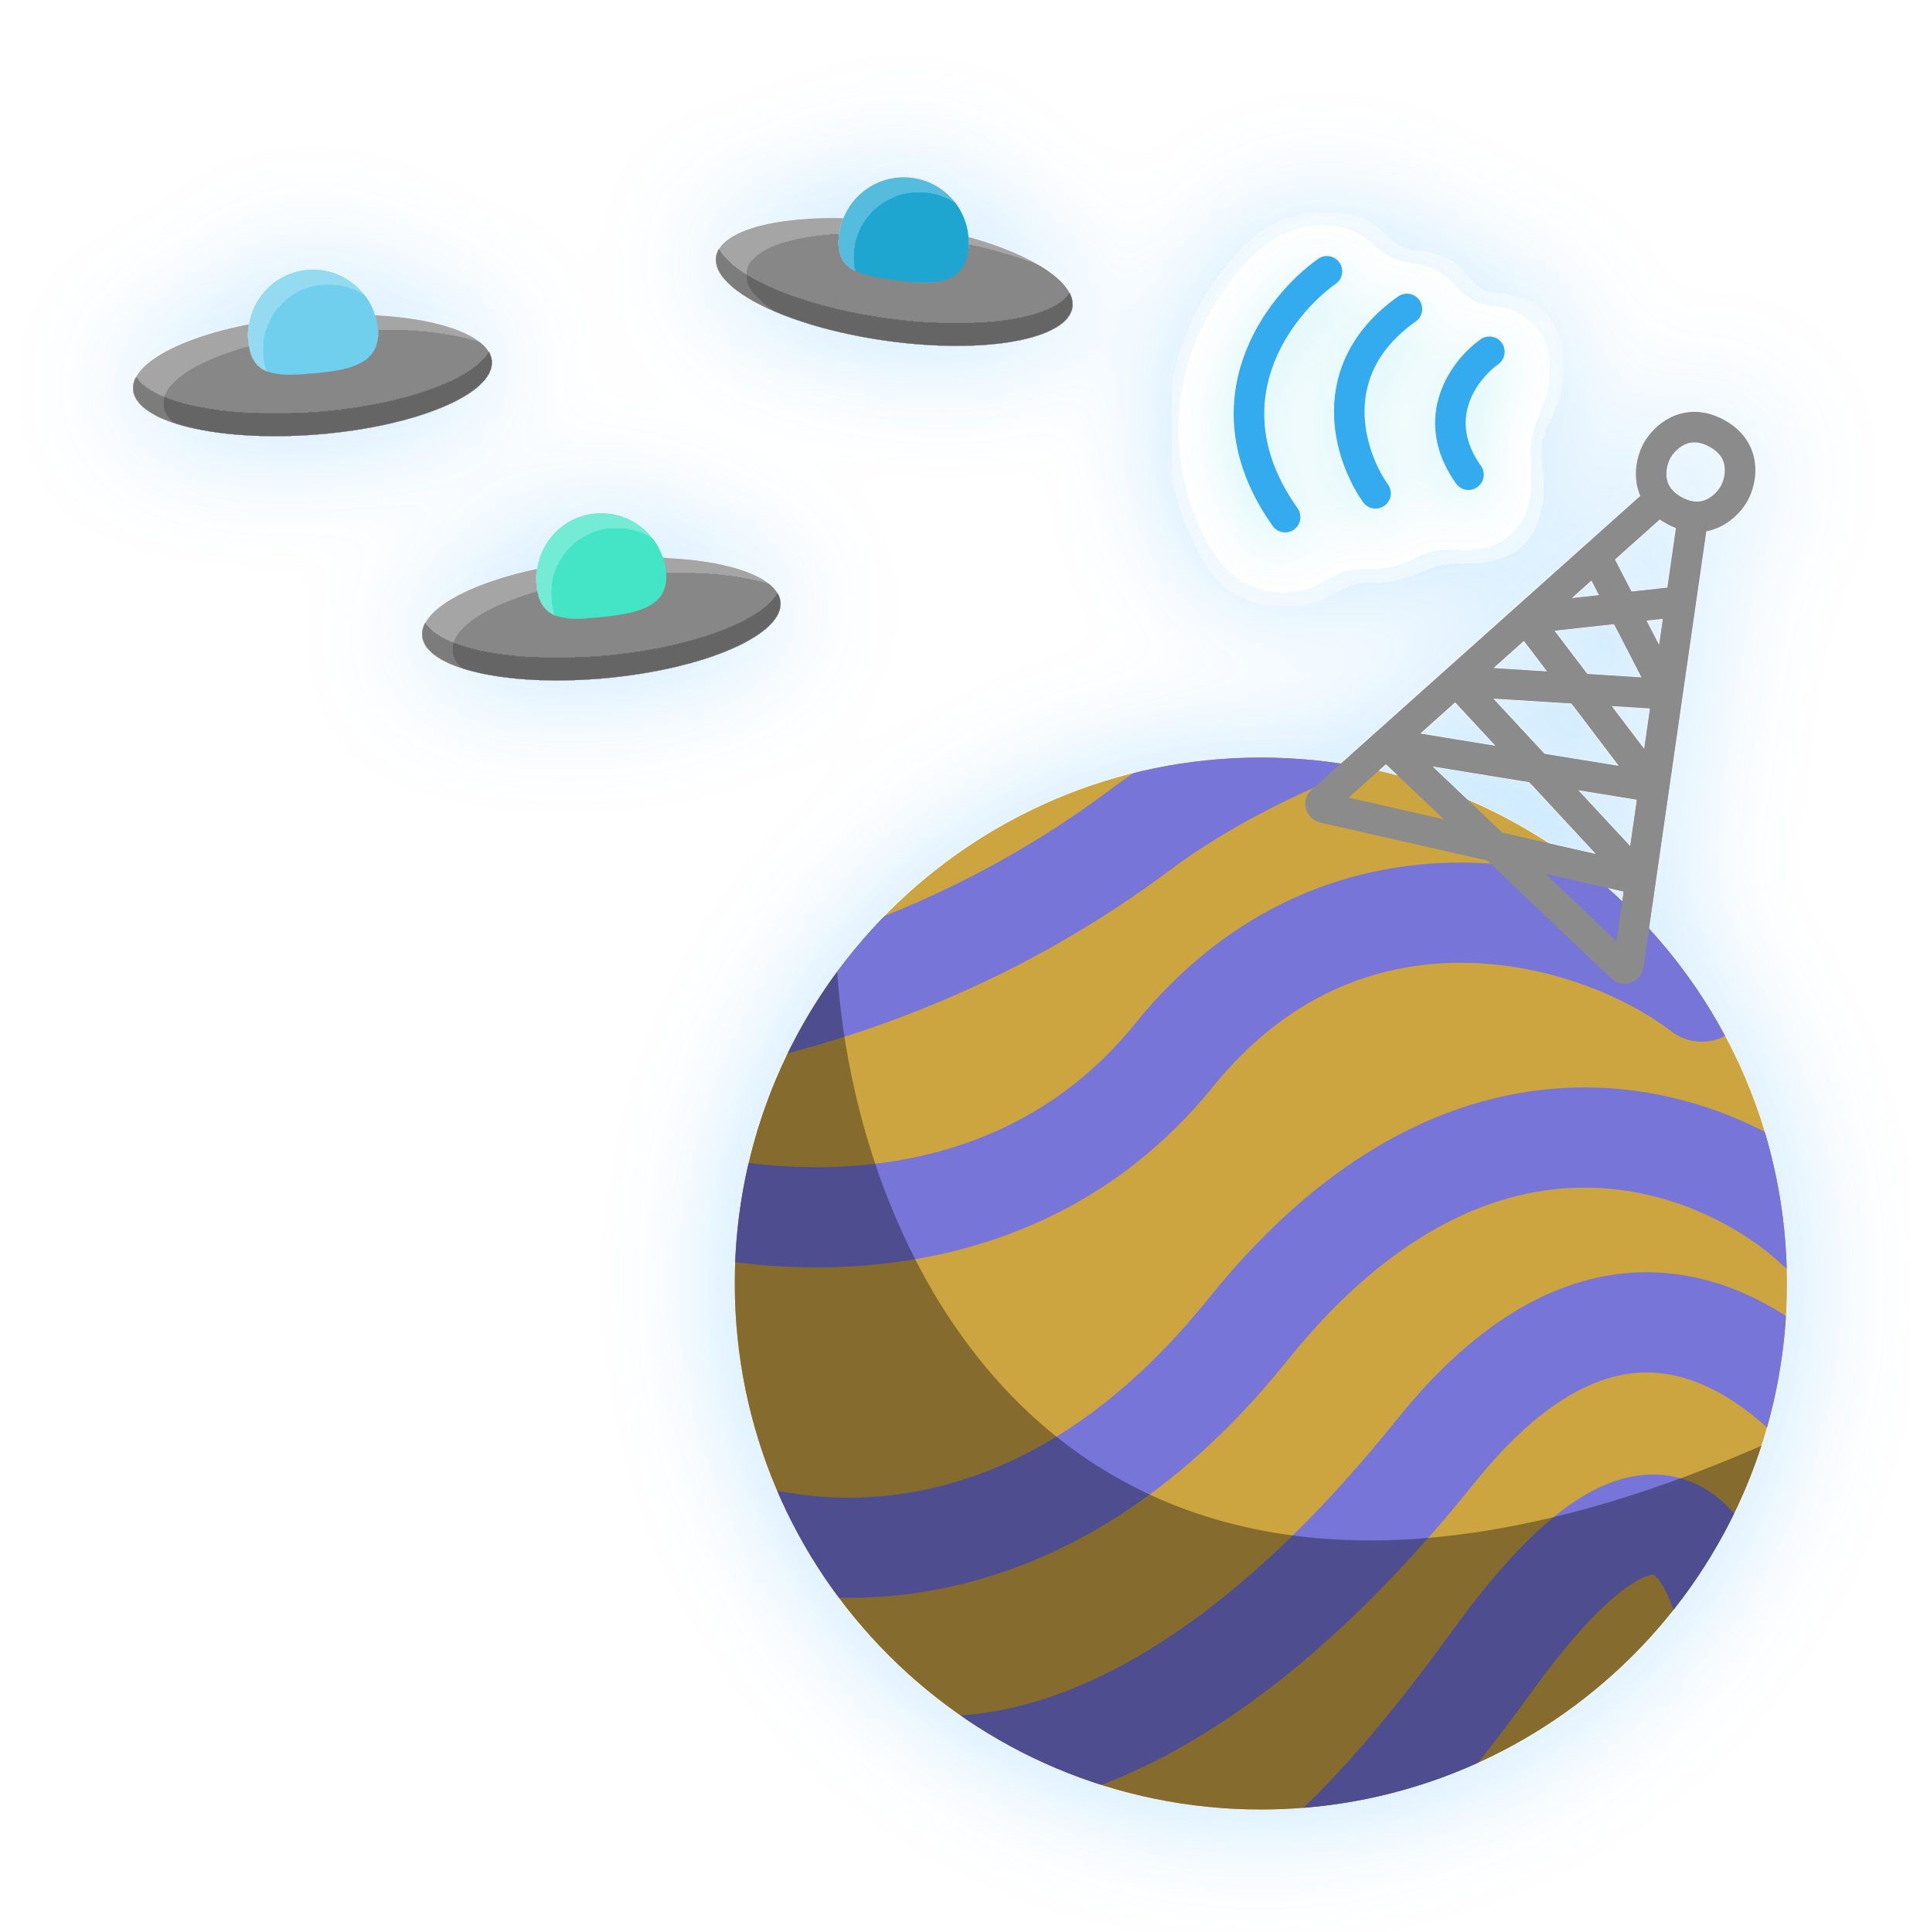
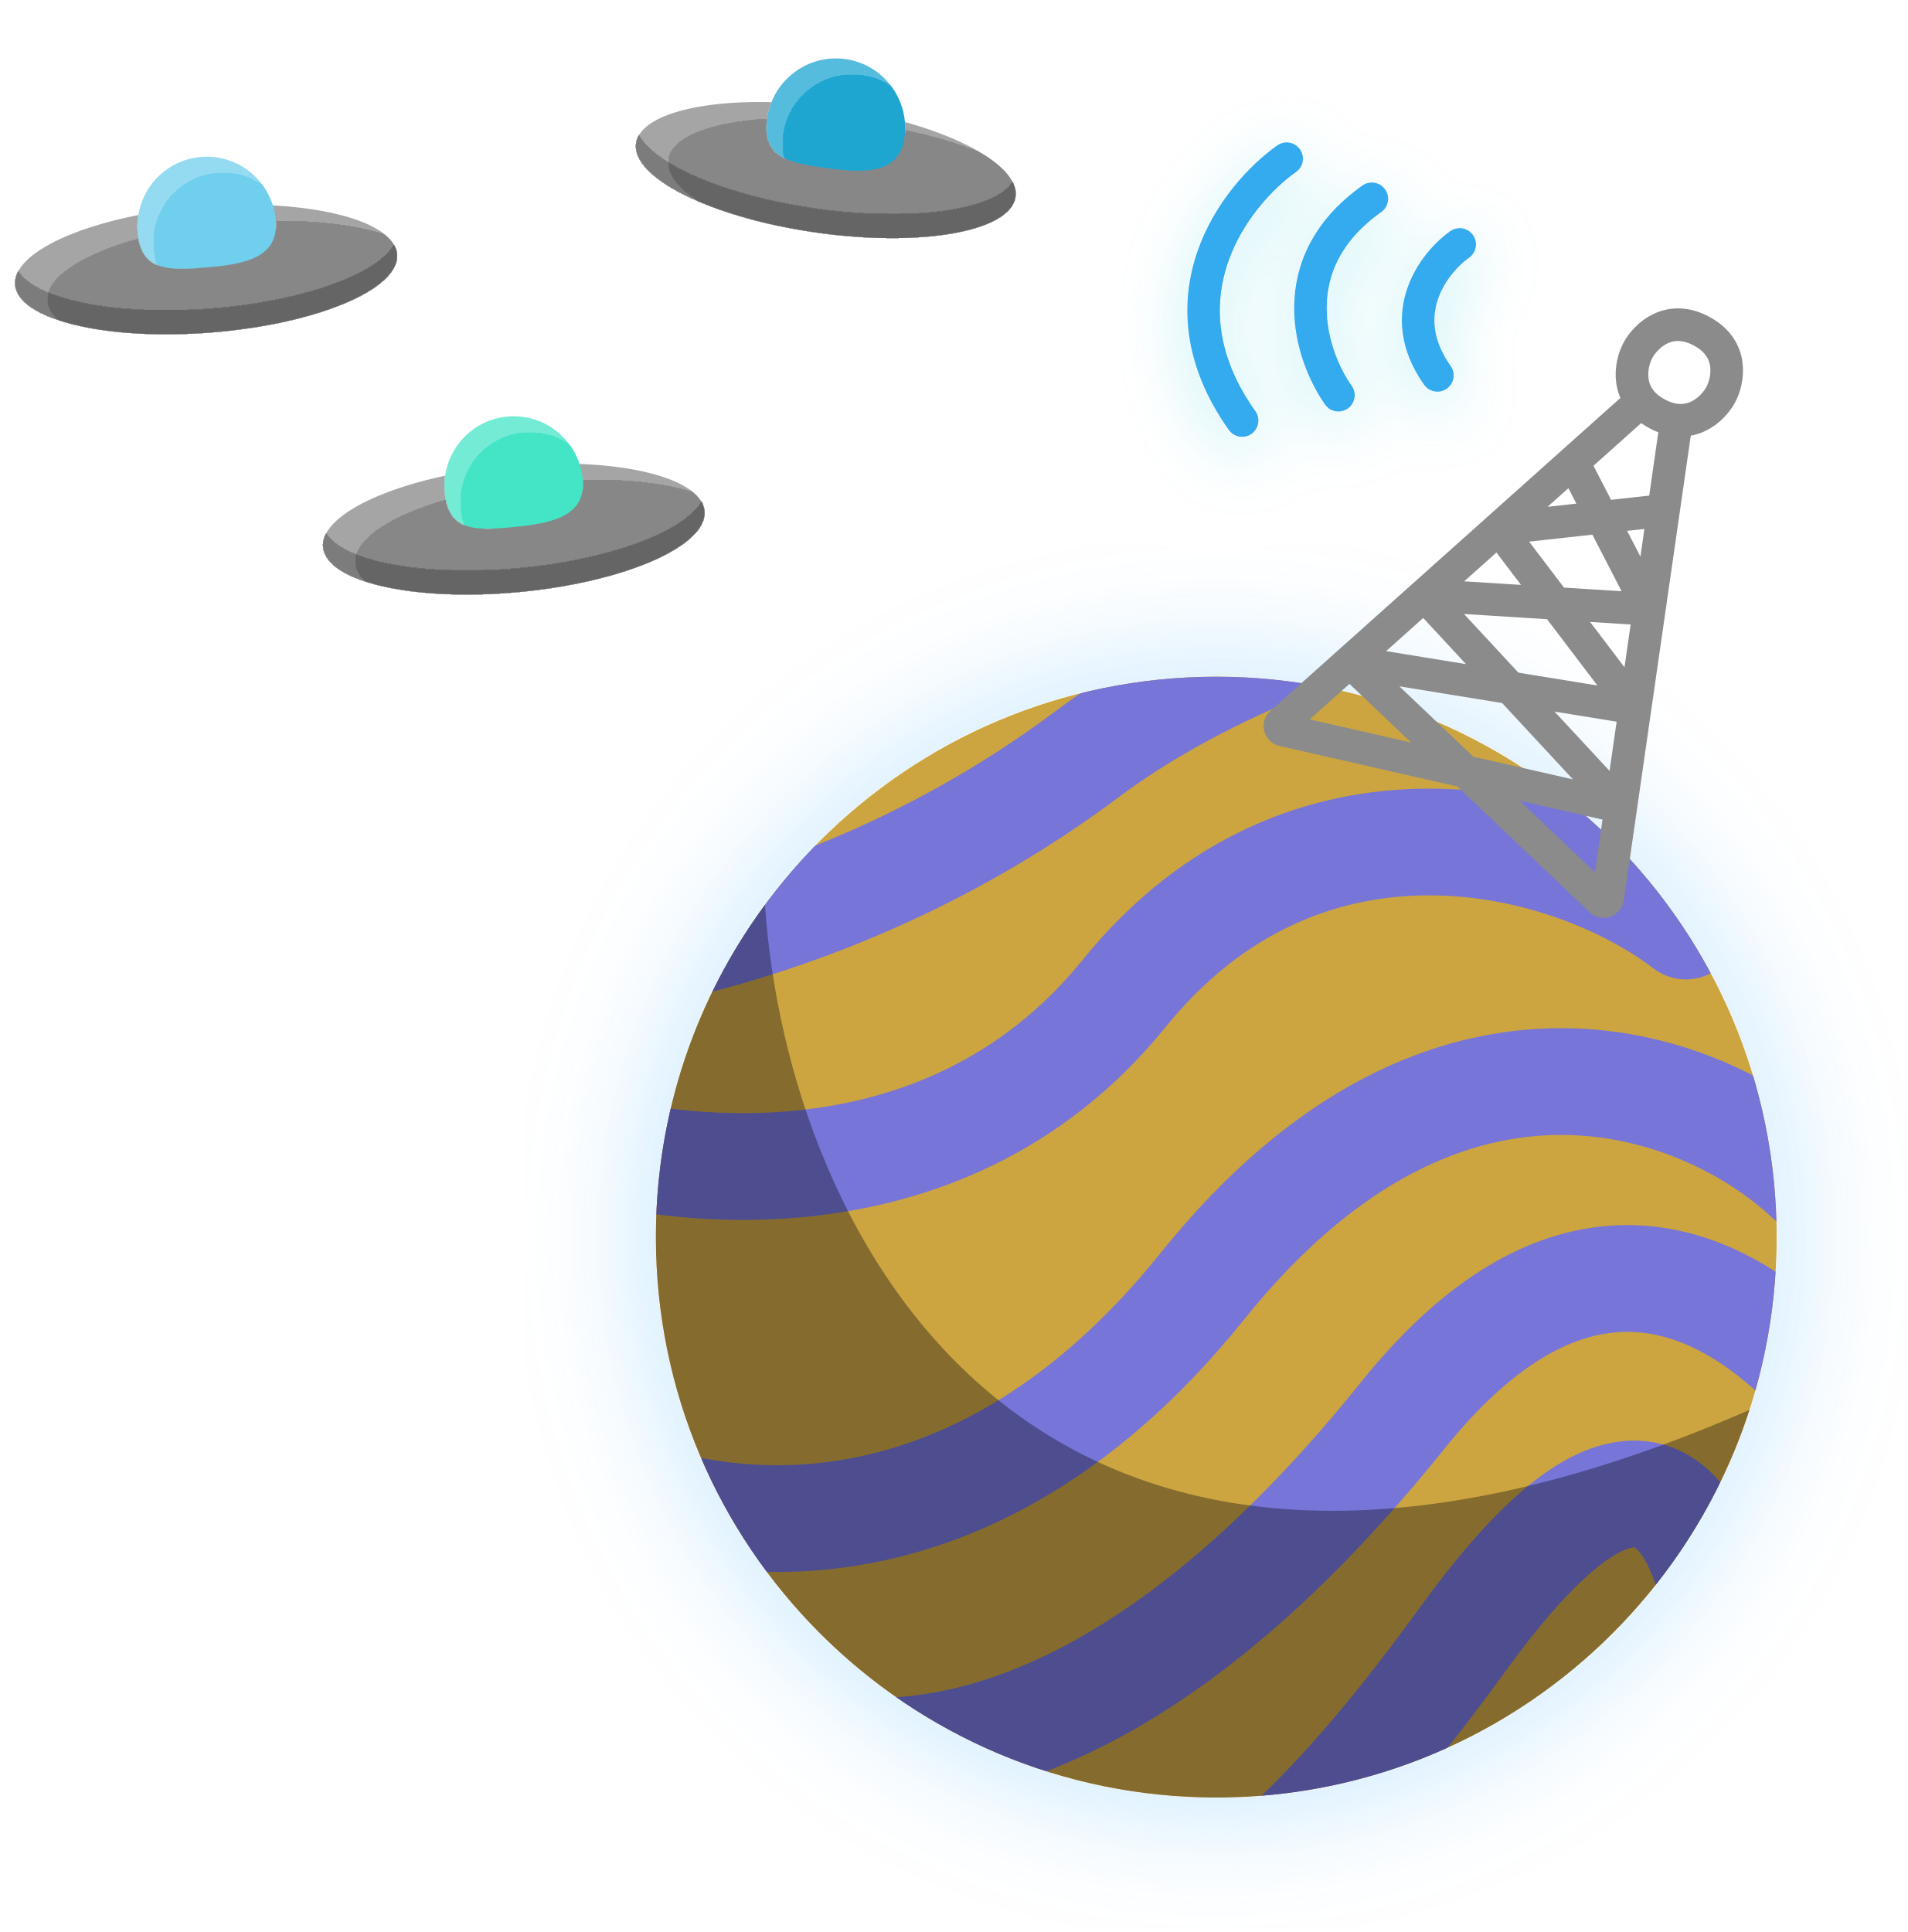
- <svg xmlns="http://www.w3.org/2000/svg" width="499" height="505" viewBox="0 0 499 505" fill="none">
-   <g filter="url(#filter0_dd_608_1331)">
-     <circle cx="329.5" cy="335.5" r="137.5" fill="#CCA540" />
-     <mask id="mask0_608_1331" style="mask-type:alpha" maskUnits="userSpaceOnUse" x="192" y="198" width="275" height="275">
-       <circle cx="329.5" cy="335.5" r="137.5" fill="#C4C4C4" />
+ <svg xmlns="http://www.w3.org/2000/svg" width="468" height="474" viewBox="0 0 468 474" fill="none">
+   <g filter="url(#filter0_dd_2724_2184)">
+     <circle cx="298.405" cy="303.515" r="137.5" fill="#CCA540" />
+     <mask id="mask0_2724_2184" style="mask-type:alpha" maskUnits="userSpaceOnUse" x="160" y="166" width="276" height="276">
+       <circle cx="298.405" cy="303.515" r="137.5" fill="#C4C4C4" />
    </mask>
-     <g mask="url(#mask0_608_1331)">
-       <path fill-rule="evenodd" clip-rule="evenodd" d="M394.541 187.878C363.337 196.51 330.283 209.077 305.696 227.472C246.51 271.751 183.207 282.505 150.327 284.173C143.104 284.54 136.952 278.982 136.585 271.759C136.219 264.536 141.777 258.383 149 258.016C178.539 256.517 236.26 246.71 290.007 206.5C318.473 185.204 355.225 171.58 387.557 162.636C414.703 155.126 439.722 150.669 455.133 147.924C458.151 147.386 460.801 146.914 463.026 146.498C470.135 145.167 476.976 149.852 478.307 156.961C479.637 164.069 474.953 170.911 467.844 172.241C465.416 172.696 462.603 173.198 459.457 173.759C443.965 176.523 420.369 180.733 394.541 187.878ZM381.898 251.654C360.234 251.611 336.738 259.649 317.012 284.033C291.946 315.016 259.215 327.463 229.156 330.496C199.401 333.498 171.691 327.384 154.795 320.602C148.083 317.908 144.826 310.283 147.52 303.571C150.214 296.859 157.839 293.602 164.55 296.296C178.036 301.709 201.5 306.963 226.527 304.438C251.248 301.943 276.906 291.967 296.65 267.56C321.734 236.554 352.975 225.406 381.951 225.464C410.339 225.521 436.362 236.287 452.689 248.784C458.432 253.18 459.524 261.399 455.128 267.142C450.733 272.885 442.513 273.977 436.77 269.581C424.672 260.321 404.151 251.699 381.898 251.654ZM414.253 310.429C392.348 310.383 364.735 320.311 336.278 355.773C303.815 396.227 268.078 413.131 235.876 416.844C204.146 420.502 176.86 411.234 160.872 400.96C154.788 397.05 153.025 388.948 156.935 382.864C160.845 376.779 168.947 375.017 175.031 378.927C186.339 386.194 207.619 393.738 232.876 390.826C257.661 387.968 287.333 374.919 315.851 339.381C348.375 298.851 383.085 284.173 414.308 284.238C444.831 284.303 469.878 298.464 483.914 311.733C489.169 316.702 489.402 324.99 484.433 330.246C479.465 335.501 471.177 335.734 465.921 330.765C455.748 321.147 436.859 310.477 414.253 310.429ZM422.141 359.753C412.042 362.232 399.583 369.849 385.443 387.47C346.163 436.418 310.8 459.021 282.199 468.574C253.39 478.195 232.825 474.088 224.659 472.417C217.574 470.967 213.005 464.048 214.455 456.962C215.905 449.877 222.824 445.308 229.91 446.758L230.062 446.79C236.336 448.074 251.564 451.192 273.902 443.732C296.631 436.141 328.069 417.12 365.016 371.078C381.366 350.704 398.369 338.62 415.898 334.318C433.71 329.946 450.101 334.087 463.968 342.279C490.739 358.096 510.018 389.995 519.787 413.273C522.585 419.942 519.448 427.617 512.779 430.416C506.11 433.214 498.435 430.077 495.637 423.408C486.653 402.001 470.182 376.371 450.645 364.828C441.358 359.341 431.956 357.344 422.141 359.753ZM419.949 419.126C414.602 424.022 408.161 431.373 400.553 441.88C380.408 469.703 363.574 488.117 349.192 499.937C334.79 511.774 322.179 517.542 310.633 518.851C298.831 520.189 290.015 516.638 284.131 513.745C282.516 512.951 281.488 512.412 280.703 512C279.992 511.628 279.481 511.36 278.914 511.102C272.876 511.413 267.233 507.485 265.605 501.41C263.733 494.424 267.879 487.244 274.865 485.372C280.766 483.79 285.861 485.607 288.496 486.711C290.183 487.417 292.502 488.611 294.164 489.466C294.787 489.787 295.318 490.06 295.689 490.243C299.565 492.149 303.038 493.354 307.683 492.827C312.584 492.272 320.577 489.553 332.562 479.703C344.567 469.837 359.904 453.364 379.34 426.52C387.565 415.16 395.168 406.306 402.26 399.811C409.24 393.419 416.446 388.641 423.937 386.561C431.993 384.323 439.956 385.368 446.744 389.877C452.98 394.019 457.033 400.291 459.767 406.387C465.2 418.503 467.582 434.872 468.486 450.805C469.41 467.099 468.855 484.422 467.603 499.327C466.998 506.534 460.665 511.886 453.458 511.281C446.251 510.676 440.9 504.343 441.505 497.136C442.679 483.147 443.177 467.085 442.337 452.289C441.477 437.132 439.278 424.705 435.869 417.103C434.182 413.34 432.749 412.023 432.253 411.694C432.202 411.66 432.167 411.64 432.146 411.629L432.125 411.618C432.115 411.617 432.034 411.606 431.858 411.619C431.678 411.633 431.379 411.676 430.945 411.796C429.031 412.328 425.406 414.127 419.949 419.126ZM278 510.729C277.998 510.726 278.044 510.738 278.141 510.774C278.05 510.749 278.001 510.731 278 510.729Z" fill="#7775D7" />
+     <g mask="url(#mask0_2724_2184)">
+       <path fill-rule="evenodd" clip-rule="evenodd" d="M363.445 155.893C332.242 164.525 299.187 177.092 274.601 195.486C215.414 239.766 152.111 250.52 119.232 252.188C112.009 252.555 105.856 246.996 105.49 239.773C105.123 232.55 110.682 226.398 117.905 226.031C147.443 224.532 205.165 214.725 258.911 174.515C287.378 153.219 324.13 139.595 356.462 130.651C383.607 123.141 408.626 118.684 424.037 115.939C427.056 115.401 429.706 114.929 431.931 114.513C439.039 113.182 445.881 117.867 447.212 124.975C448.542 132.084 443.858 138.926 436.749 140.256C434.32 140.711 431.508 141.213 428.362 141.774C412.87 144.538 389.273 148.748 363.445 155.893ZM350.803 219.669C329.138 219.626 305.643 227.664 285.917 252.048C260.851 283.031 228.12 295.478 198.061 298.511C168.306 301.513 140.596 295.399 123.699 288.617C116.987 285.923 113.73 278.298 116.424 271.586C119.118 264.874 126.743 261.617 133.455 264.311C146.941 269.724 170.405 274.978 195.431 272.453C220.153 269.958 245.81 259.982 265.555 235.575C290.639 204.569 321.88 193.421 350.855 193.479C379.243 193.536 405.267 204.302 421.594 216.799C427.337 221.195 428.429 229.414 424.033 235.157C419.637 240.9 411.418 241.992 405.675 237.596C393.577 228.336 373.056 219.714 350.803 219.669ZM383.158 278.444C361.253 278.398 333.64 288.326 305.183 323.788C272.72 364.241 236.982 381.146 204.781 384.859C173.05 388.517 145.764 379.249 129.777 368.975C123.693 365.065 121.93 356.963 125.84 350.879C129.75 344.794 137.852 343.032 143.936 346.942C155.244 354.208 176.524 361.753 201.781 358.841C226.566 355.983 256.238 342.934 284.756 307.396C317.28 266.866 351.989 252.187 383.213 252.253C413.736 252.318 438.783 266.479 452.819 279.748C458.074 284.717 458.307 293.005 453.338 298.26C448.37 303.516 440.081 303.749 434.826 298.78C424.653 289.162 405.764 278.491 383.158 278.444ZM391.046 327.768C380.946 330.247 368.488 337.864 354.347 355.485C315.068 404.433 279.705 427.036 251.104 436.589C222.295 446.21 201.73 442.103 193.564 440.432C186.478 438.982 181.91 432.063 183.36 424.977C184.81 417.892 191.729 413.323 198.814 414.773L198.967 414.804C205.241 416.089 220.469 419.207 242.807 411.747C265.536 404.156 296.974 385.135 333.921 339.093C350.271 318.719 367.274 306.635 384.802 302.333C402.615 297.961 419.006 302.102 432.872 310.294C459.644 326.111 478.923 358.01 488.692 381.288C491.49 387.957 488.353 395.632 481.684 398.43C475.015 401.229 467.34 398.091 464.541 391.423C455.558 370.016 439.086 344.386 419.55 332.843C410.263 327.356 400.86 325.359 391.046 327.768ZM388.853 387.141C383.507 392.037 377.066 399.388 369.458 409.895C349.313 437.718 332.479 456.131 318.096 467.952C303.694 479.788 291.084 485.557 279.538 486.866C267.736 488.204 258.919 484.653 253.036 481.76C251.421 480.966 250.393 480.427 249.608 480.015C248.897 479.643 248.385 479.375 247.819 479.117C241.781 479.428 236.138 475.5 234.51 469.425C232.638 462.439 236.784 455.258 243.769 453.387C249.671 451.805 254.766 453.622 257.401 454.725C259.088 455.432 261.407 456.626 263.069 457.481C263.692 457.802 264.223 458.075 264.594 458.257C268.47 460.164 271.943 461.369 276.587 460.842C281.488 460.287 289.482 457.568 301.467 447.718C313.472 437.852 328.809 421.378 348.244 394.535C356.469 383.175 364.073 374.321 371.164 367.826C378.145 361.434 385.351 356.656 392.841 354.576C400.898 352.338 408.86 353.383 415.648 357.892C421.884 362.034 425.938 368.306 428.672 374.402C434.105 386.518 436.486 402.887 437.39 418.82C438.315 435.114 437.759 452.437 436.508 467.342C435.903 474.549 429.57 479.901 422.363 479.296C415.156 478.691 409.804 472.358 410.409 465.151C411.584 451.162 412.081 435.1 411.242 420.304C410.382 405.147 408.183 392.72 404.774 385.118C403.087 381.355 401.654 380.038 401.158 379.709C401.107 379.675 401.071 379.655 401.051 379.644L401.03 379.633C401.02 379.632 400.938 379.621 400.763 379.634C400.583 379.648 400.284 379.69 399.85 379.811C397.936 380.342 394.311 382.142 388.853 387.141ZM246.904 478.743C246.903 478.741 246.948 478.753 247.046 478.789C246.955 478.764 246.906 478.746 246.904 478.743Z" fill="#7775D7" />
    </g>
-     <path fill-rule="evenodd" clip-rule="evenodd" d="M218.777 253.958C224.266 335.131 284.581 454.878 460.347 377.875C442.482 433.078 390.653 473 329.5 473C253.561 473 192 411.439 192 335.5C192 304.974 201.947 276.772 218.777 253.958Z" fill="#01050C" fill-opacity="0.35" />
-     <path d="M362.269 194.332L345.443 209.374C344.838 209.915 345.096 210.914 345.888 211.094L428.759 229.982M362.269 194.332L423.863 252.903C424.451 253.462 425.426 253.124 425.542 252.321L428.759 229.982M362.269 194.332L432.252 205.728M362.269 194.332L380.537 178M432.252 205.728L398.806 161.667M432.252 205.728L428.759 229.982M432.252 205.728L435.745 181.473M398.806 161.667L439.238 157.218M398.806 161.667L380.537 178M398.806 161.667L417.074 145.335M439.238 157.218L435.745 181.473M439.238 157.218L441.858 139.027L442.5 135.056M428.759 229.982L380.537 178M380.537 178L435.745 181.473M435.745 181.473L417.074 145.335M417.074 145.335L430.776 133.086L433.85 130.5M432.959 117.927C434.772 114.544 440.431 108.869 448.558 113.226C456.684 117.584 455.089 125.437 453.275 128.82C451.462 132.202 445.803 137.877 437.677 133.52C429.55 129.163 431.146 121.309 432.959 117.927Z" stroke="#8B8B8B" stroke-width="8" stroke-linecap="round" />
-     <g filter="url(#filter1_ii_608_1331)">
-       <ellipse cx="233.703" cy="73.709" rx="47" ry="15.5" transform="rotate(8.01825 233.703 73.7089)" fill="#878787" />
-     </g>
-     <g filter="url(#filter2_i_608_1331)">
-       <path d="M253.002 65.746C251.688 75.072 242.574 74.454 233.277 73.144C223.98 71.834 218.021 70.33 219.334 61.004C220.648 51.678 229.25 45.18 238.547 46.489C247.844 47.799 254.316 56.421 253.002 65.746Z" fill="#1EA6D1" />
-     </g>
-     <g filter="url(#filter3_d_608_1331)">
-       <path d="M389.219 91.957C382.954 96.406 373.09 109.058 383.755 124.078M359.468 128.944C352.802 119.556 345.109 96.778 367.664 80.762M346.771 70.921C334.241 79.819 314.512 105.125 335.843 135.164" stroke="#33ABEE" stroke-width="8" stroke-linecap="round" stroke-linejoin="round" />
-     </g>
-     <g filter="url(#filter4_ii_608_1331)">
-       <ellipse cx="81.663" cy="98.11" rx="47" ry="15.5" transform="rotate(-4.54142 81.6633 98.11)" fill="#878787" />
-     </g>
-     <g filter="url(#filter5_i_608_1331)">
-       <path d="M98.769 86.141C99.515 95.53 90.485 96.908 81.125 97.651C71.766 98.394 65.622 98.222 64.876 88.834C64.13 79.445 71.113 71.232 80.472 70.488C89.832 69.745 98.024 76.753 98.769 86.141Z" fill="#70CFED" />
-     </g>
-     <g filter="url(#filter6_ii_608_1331)">
-       <ellipse cx="157.151" cy="161.792" rx="47" ry="15.5" transform="rotate(-5.43456 157.151 161.792)" fill="#878787" />
-     </g>
-     <g filter="url(#filter7_i_608_1331)">
-       <path d="M174.068 149.558C174.96 158.933 165.952 160.452 156.606 161.341C147.259 162.23 141.113 162.154 140.221 152.778C139.329 143.402 146.183 135.081 155.53 134.192C164.876 133.303 173.176 140.182 174.068 149.558Z" fill="#44E4C7" />
-     </g>
+     <path fill-rule="evenodd" clip-rule="evenodd" d="M187.682 221.973C193.171 303.146 253.486 422.892 429.251 345.89C411.387 401.093 359.558 441.015 298.405 441.015C222.466 441.015 160.905 379.454 160.905 303.515C160.905 272.989 170.852 244.787 187.682 221.973Z" fill="#01050C" fill-opacity="0.35" />
+   </g>
+   <path d="M331.173 162.347L314.348 177.389C313.743 177.93 314.001 178.929 314.792 179.109L397.663 197.997M331.173 162.347L392.768 220.918C393.356 221.477 394.331 221.139 394.446 220.335L397.663 197.997M331.173 162.347L401.156 173.742M331.173 162.347L349.442 146.015M401.156 173.742L367.711 129.682M401.156 173.742L397.663 197.997M401.156 173.742L404.65 149.488M367.711 129.682L408.143 125.233M367.711 129.682L349.442 146.015M367.711 129.682L385.979 113.35M408.143 125.233L404.65 149.488M408.143 125.233L410.762 107.042L411.405 103.071M397.663 197.997L349.442 146.015M349.442 146.015L404.65 149.488M404.65 149.488L385.979 113.35M385.979 113.35L399.681 101.101L402.754 98.515M401.864 85.942C403.677 82.559 409.336 76.884 417.462 81.241C425.589 85.599 423.994 93.452 422.18 96.835C420.367 100.217 414.708 105.892 406.582 101.535C398.455 97.177 400.05 89.324 401.864 85.942Z" stroke="#8B8B8B" stroke-width="8" stroke-linecap="round" />
+   <g filter="url(#filter1_d_2724_2184)">
+     <path d="M358.124 59.972C351.858 64.421 341.994 77.073 352.66 92.093M328.373 96.959C321.707 87.571 314.014 64.793 336.569 48.777M315.676 38.936C303.146 47.834 283.417 73.139 304.748 103.179" stroke="#33ABEE" stroke-width="8" stroke-linecap="round" stroke-linejoin="round" />
+   </g>
+   <g filter="url(#filter2_ii_2724_2184)">
+     <ellipse cx="202.607" cy="41.724" rx="47" ry="15.5" transform="rotate(8.01825 202.607 41.7238)" fill="#878787" />
+   </g>
+   <g filter="url(#filter3_i_2724_2184)">
+     <path d="M221.907 33.761C220.593 43.087 211.479 42.468 202.182 41.159C192.885 39.849 186.925 38.345 188.239 29.019C189.553 19.693 198.155 13.194 207.452 14.504C216.749 15.814 223.22 24.436 221.907 33.761Z" fill="#1EA6D1" />
+   </g>
+   <g filter="url(#filter4_ii_2724_2184)">
+     <ellipse cx="50.568" cy="66.125" rx="47" ry="15.5" transform="rotate(-4.54142 50.5681 66.1249)" fill="#878787" />
+   </g>
+   <g filter="url(#filter5_i_2724_2184)">
+     <path d="M67.674 54.156C68.42 63.545 59.389 64.923 50.03 65.666C40.671 66.409 34.527 66.237 33.781 56.848C33.035 47.46 40.018 39.247 49.377 38.503C58.737 37.76 66.928 44.768 67.674 54.156Z" fill="#70CFED" />
+   </g>
+   <g filter="url(#filter6_ii_2724_2184)">
+     <ellipse cx="126.056" cy="129.807" rx="47" ry="15.5" transform="rotate(-5.43456 126.056 129.807)" fill="#878787" />
+   </g>
+   <g filter="url(#filter7_i_2724_2184)">
+     <path d="M142.973 117.573C143.865 126.948 134.857 128.467 125.511 129.356C116.164 130.245 110.018 130.168 109.126 120.793C108.234 111.417 115.088 103.096 124.434 102.207C133.781 101.318 142.081 108.197 142.973 117.573Z" fill="#44E4C7" />
  </g>
  <defs>
-     <filter id="filter0_dd_608_1331" x="0" y="0" width="499" height="505" filterUnits="userSpaceOnUse" color-interpolation-filters="sRGB">
+     <filter id="filter0_dd_2724_2184" x="128.905" y="134.015" width="339" height="339" filterUnits="userSpaceOnUse" color-interpolation-filters="sRGB">
      <feFlood flood-opacity="0" result="BackgroundImageFix" />
      <feColorMatrix in="SourceAlpha" type="matrix" values="0 0 0 0 0 0 0 0 0 0 0 0 0 0 0 0 0 0 127 0" result="hardAlpha" />
      <feOffset />
      <feGaussianBlur stdDeviation="16" />
      <feComposite in2="hardAlpha" operator="out" />
      <feColorMatrix type="matrix" values="0 0 0 0 0 0 0 0 0 0.58 0 0 0 0 1 0 0 0 0.25 0" />
-       <feBlend mode="normal" in2="BackgroundImageFix" result="effect1_dropShadow_608_1331" />
+       <feBlend mode="normal" in2="BackgroundImageFix" result="effect1_dropShadow_2724_2184" />
      <feColorMatrix in="SourceAlpha" type="matrix" values="0 0 0 0 0 0 0 0 0 0 0 0 0 0 0 0 0 0 127 0" result="hardAlpha" />
      <feOffset dx="2" dy="-2" />
      <feGaussianBlur stdDeviation="4" />
      <feComposite in2="hardAlpha" operator="out" />
      <feColorMatrix type="matrix" values="0 0 0 0 1 0 0 0 0 1 0 0 0 0 1 0 0 0 0.15 0" />
-       <feBlend mode="normal" in2="effect1_dropShadow_608_1331" result="effect2_dropShadow_608_1331" />
-       <feBlend mode="normal" in="SourceGraphic" in2="effect2_dropShadow_608_1331" result="shape" />
+       <feBlend mode="normal" in2="effect1_dropShadow_2724_2184" result="effect2_dropShadow_2724_2184" />
+       <feBlend mode="normal" in="SourceGraphic" in2="effect2_dropShadow_2724_2184" result="shape" />
    </filter>
-     <filter id="filter1_ii_608_1331" x="187.111" y="57.014" width="93.183" height="33.389" filterUnits="userSpaceOnUse" color-interpolation-filters="sRGB">
+     <filter id="filter1_d_2724_2184" x="275.303" y="22.936" width="102.821" height="104.243" filterUnits="userSpaceOnUse" color-interpolation-filters="sRGB">
+       <feFlood flood-opacity="0" result="BackgroundImageFix" />
+       <feColorMatrix in="SourceAlpha" type="matrix" values="0 0 0 0 0 0 0 0 0 0 0 0 0 0 0 0 0 0 127 0" result="hardAlpha" />
+       <feOffset dy="4" />
+       <feGaussianBlur stdDeviation="8" />
+       <feComposite in2="hardAlpha" operator="out" />
+       <feColorMatrix type="matrix" values="0 0 0 0 0.021 0 0 0 0 0.754 0 0 0 0 0.854 0 0 0 0.25 0" />
+       <feBlend mode="normal" in2="BackgroundImageFix" result="effect1_dropShadow_2724_2184" />
+       <feBlend mode="normal" in="SourceGraphic" in2="effect1_dropShadow_2724_2184" result="shape" />
+     </filter>
+     <filter id="filter2_ii_2724_2184" x="156.016" y="25.029" width="93.183" height="33.389" filterUnits="userSpaceOnUse" color-interpolation-filters="sRGB">
      <feFlood flood-opacity="0" result="BackgroundImageFix" />
      <feBlend mode="normal" in="SourceGraphic" in2="BackgroundImageFix" result="shape" />
      <feColorMatrix in="SourceAlpha" type="matrix" values="0 0 0 0 0 0 0 0 0 0 0 0 0 0 0 0 0 0 127 0" result="hardAlpha" />
      <feOffset dx="8" dy="4" />
      <feComposite in2="hardAlpha" operator="arithmetic" k2="-1" k3="1" />
      <feColorMatrix type="matrix" values="0 0 0 0 1 0 0 0 0 1 0 0 0 0 1 0 0 0 0.25 0" />
-       <feBlend mode="normal" in2="shape" result="effect1_innerShadow_608_1331" />
+       <feBlend mode="normal" in2="shape" result="effect1_innerShadow_2724_2184" />
      <feColorMatrix in="SourceAlpha" type="matrix" values="0 0 0 0 0 0 0 0 0 0 0 0 0 0 0 0 0 0 127 0" result="hardAlpha" />
      <feOffset dy="-6" />
      <feComposite in2="hardAlpha" operator="arithmetic" k2="-1" k3="1" />
      <feColorMatrix type="matrix" values="0 0 0 0 0 0 0 0 0 0 0 0 0 0 0 0 0 0 0.25 0" />
-       <feBlend mode="normal" in2="effect1_innerShadow_608_1331" result="effect2_innerShadow_608_1331" />
+       <feBlend mode="normal" in2="effect1_innerShadow_2724_2184" result="effect2_innerShadow_2724_2184" />
    </filter>
-     <filter id="filter2_i_608_1331" x="219.153" y="46.321" width="34.018" height="27.566" filterUnits="userSpaceOnUse" color-interpolation-filters="sRGB">
+     <filter id="filter3_i_2724_2184" x="188.058" y="14.336" width="34.018" height="27.566" filterUnits="userSpaceOnUse" color-interpolation-filters="sRGB">
      <feFlood flood-opacity="0" result="BackgroundImageFix" />
      <feBlend mode="normal" in="SourceGraphic" in2="BackgroundImageFix" result="shape" />
      <feColorMatrix in="SourceAlpha" type="matrix" values="0 0 0 0 0 0 0 0 0 0 0 0 0 0 0 0 0 0 127 0" result="hardAlpha" />
      <feOffset dx="4" dy="4" />
      <feComposite in2="hardAlpha" operator="arithmetic" k2="-1" k3="1" />
      <feColorMatrix type="matrix" values="0 0 0 0 1 0 0 0 0 1 0 0 0 0 1 0 0 0 0.25 0" />
-       <feBlend mode="normal" in2="shape" result="effect1_innerShadow_608_1331" />
+       <feBlend mode="normal" in2="shape" result="effect1_innerShadow_2724_2184" />
    </filter>
-     <filter id="filter3_d_608_1331" x="306.398" y="54.921" width="102.821" height="104.243" filterUnits="userSpaceOnUse" color-interpolation-filters="sRGB">
-       <feFlood flood-opacity="0" result="BackgroundImageFix" />
-       <feColorMatrix in="SourceAlpha" type="matrix" values="0 0 0 0 0 0 0 0 0 0 0 0 0 0 0 0 0 0 127 0" result="hardAlpha" />
-       <feOffset dy="4" />
-       <feGaussianBlur stdDeviation="8" />
-       <feComposite in2="hardAlpha" operator="out" />
-       <feColorMatrix type="matrix" values="0 0 0 0 0.021 0 0 0 0 0.754 0 0 0 0 0.854 0 0 0 0.25 0" />
-       <feBlend mode="normal" in2="BackgroundImageFix" result="effect1_dropShadow_608_1331" />
-       <feBlend mode="normal" in="SourceGraphic" in2="effect1_dropShadow_608_1331" result="shape" />
-     </filter>
-     <filter id="filter4_ii_608_1331" x="34.794" y="82.213" width="93.738" height="31.794" filterUnits="userSpaceOnUse" color-interpolation-filters="sRGB">
+     <filter id="filter4_ii_2724_2184" x="3.699" y="50.228" width="93.738" height="31.794" filterUnits="userSpaceOnUse" color-interpolation-filters="sRGB">
      <feFlood flood-opacity="0" result="BackgroundImageFix" />
      <feBlend mode="normal" in="SourceGraphic" in2="BackgroundImageFix" result="shape" />
      <feColorMatrix in="SourceAlpha" type="matrix" values="0 0 0 0 0 0 0 0 0 0 0 0 0 0 0 0 0 0 127 0" result="hardAlpha" />
      <feOffset dx="8" dy="4" />
      <feComposite in2="hardAlpha" operator="arithmetic" k2="-1" k3="1" />
      <feColorMatrix type="matrix" values="0 0 0 0 1 0 0 0 0 1 0 0 0 0 1 0 0 0 0.25 0" />
-       <feBlend mode="normal" in2="shape" result="effect1_innerShadow_608_1331" />
+       <feBlend mode="normal" in2="shape" result="effect1_innerShadow_2724_2184" />
      <feColorMatrix in="SourceAlpha" type="matrix" values="0 0 0 0 0 0 0 0 0 0 0 0 0 0 0 0 0 0 127 0" result="hardAlpha" />
      <feOffset dy="-6" />
      <feComposite in2="hardAlpha" operator="arithmetic" k2="-1" k3="1" />
      <feColorMatrix type="matrix" values="0 0 0 0 0 0 0 0 0 0 0 0 0 0 0 0 0 0 0.25 0" />
-       <feBlend mode="normal" in2="effect1_innerShadow_608_1331" result="effect2_innerShadow_608_1331" />
+       <feBlend mode="normal" in2="effect1_innerShadow_2724_2184" result="effect2_innerShadow_2724_2184" />
    </filter>
-     <filter id="filter5_i_608_1331" x="64.822" y="70.434" width="33.991" height="27.487" filterUnits="userSpaceOnUse" color-interpolation-filters="sRGB">
+     <filter id="filter5_i_2724_2184" x="33.726" y="38.449" width="33.991" height="27.487" filterUnits="userSpaceOnUse" color-interpolation-filters="sRGB">
      <feFlood flood-opacity="0" result="BackgroundImageFix" />
      <feBlend mode="normal" in="SourceGraphic" in2="BackgroundImageFix" result="shape" />
      <feColorMatrix in="SourceAlpha" type="matrix" values="0 0 0 0 0 0 0 0 0 0 0 0 0 0 0 0 0 0 127 0" result="hardAlpha" />
      <feOffset dx="4" dy="4" />
      <feComposite in2="hardAlpha" operator="arithmetic" k2="-1" k3="1" />
      <feColorMatrix type="matrix" values="0 0 0 0 1 0 0 0 0 1 0 0 0 0 1 0 0 0 0.25 0" />
-       <feBlend mode="normal" in2="shape" result="effect1_innerShadow_608_1331" />
+       <feBlend mode="normal" in2="shape" result="effect1_innerShadow_2724_2184" />
    </filter>
-     <filter id="filter6_ii_608_1331" x="110.339" y="145.728" width="93.624" height="32.127" filterUnits="userSpaceOnUse" color-interpolation-filters="sRGB">
+     <filter id="filter6_ii_2724_2184" x="79.243" y="113.743" width="93.624" height="32.127" filterUnits="userSpaceOnUse" color-interpolation-filters="sRGB">
      <feFlood flood-opacity="0" result="BackgroundImageFix" />
      <feBlend mode="normal" in="SourceGraphic" in2="BackgroundImageFix" result="shape" />
      <feColorMatrix in="SourceAlpha" type="matrix" values="0 0 0 0 0 0 0 0 0 0 0 0 0 0 0 0 0 0 127 0" result="hardAlpha" />
      <feOffset dx="8" dy="4" />
      <feComposite in2="hardAlpha" operator="arithmetic" k2="-1" k3="1" />
      <feColorMatrix type="matrix" values="0 0 0 0 1 0 0 0 0 1 0 0 0 0 1 0 0 0 0.25 0" />
-       <feBlend mode="normal" in2="shape" result="effect1_innerShadow_608_1331" />
+       <feBlend mode="normal" in2="shape" result="effect1_innerShadow_2724_2184" />
      <feColorMatrix in="SourceAlpha" type="matrix" values="0 0 0 0 0 0 0 0 0 0 0 0 0 0 0 0 0 0 127 0" result="hardAlpha" />
      <feOffset dy="-6" />
      <feComposite in2="hardAlpha" operator="arithmetic" k2="-1" k3="1" />
      <feColorMatrix type="matrix" values="0 0 0 0 0 0 0 0 0 0 0 0 0 0 0 0 0 0 0.25 0" />
-       <feBlend mode="normal" in2="effect1_innerShadow_608_1331" result="effect2_innerShadow_608_1331" />
+       <feBlend mode="normal" in2="effect1_innerShadow_2724_2184" result="effect2_innerShadow_2724_2184" />
    </filter>
-     <filter id="filter7_i_608_1331" x="140.143" y="134.115" width="33.986" height="27.585" filterUnits="userSpaceOnUse" color-interpolation-filters="sRGB">
+     <filter id="filter7_i_2724_2184" x="109.048" y="102.13" width="33.986" height="27.585" filterUnits="userSpaceOnUse" color-interpolation-filters="sRGB">
      <feFlood flood-opacity="0" result="BackgroundImageFix" />
      <feBlend mode="normal" in="SourceGraphic" in2="BackgroundImageFix" result="shape" />
      <feColorMatrix in="SourceAlpha" type="matrix" values="0 0 0 0 0 0 0 0 0 0 0 0 0 0 0 0 0 0 127 0" result="hardAlpha" />
      <feOffset dx="4" dy="4" />
      <feComposite in2="hardAlpha" operator="arithmetic" k2="-1" k3="1" />
      <feColorMatrix type="matrix" values="0 0 0 0 1 0 0 0 0 1 0 0 0 0 1 0 0 0 0.25 0" />
-       <feBlend mode="normal" in2="shape" result="effect1_innerShadow_608_1331" />
+       <feBlend mode="normal" in2="shape" result="effect1_innerShadow_2724_2184" />
    </filter>
  </defs>
</svg>
